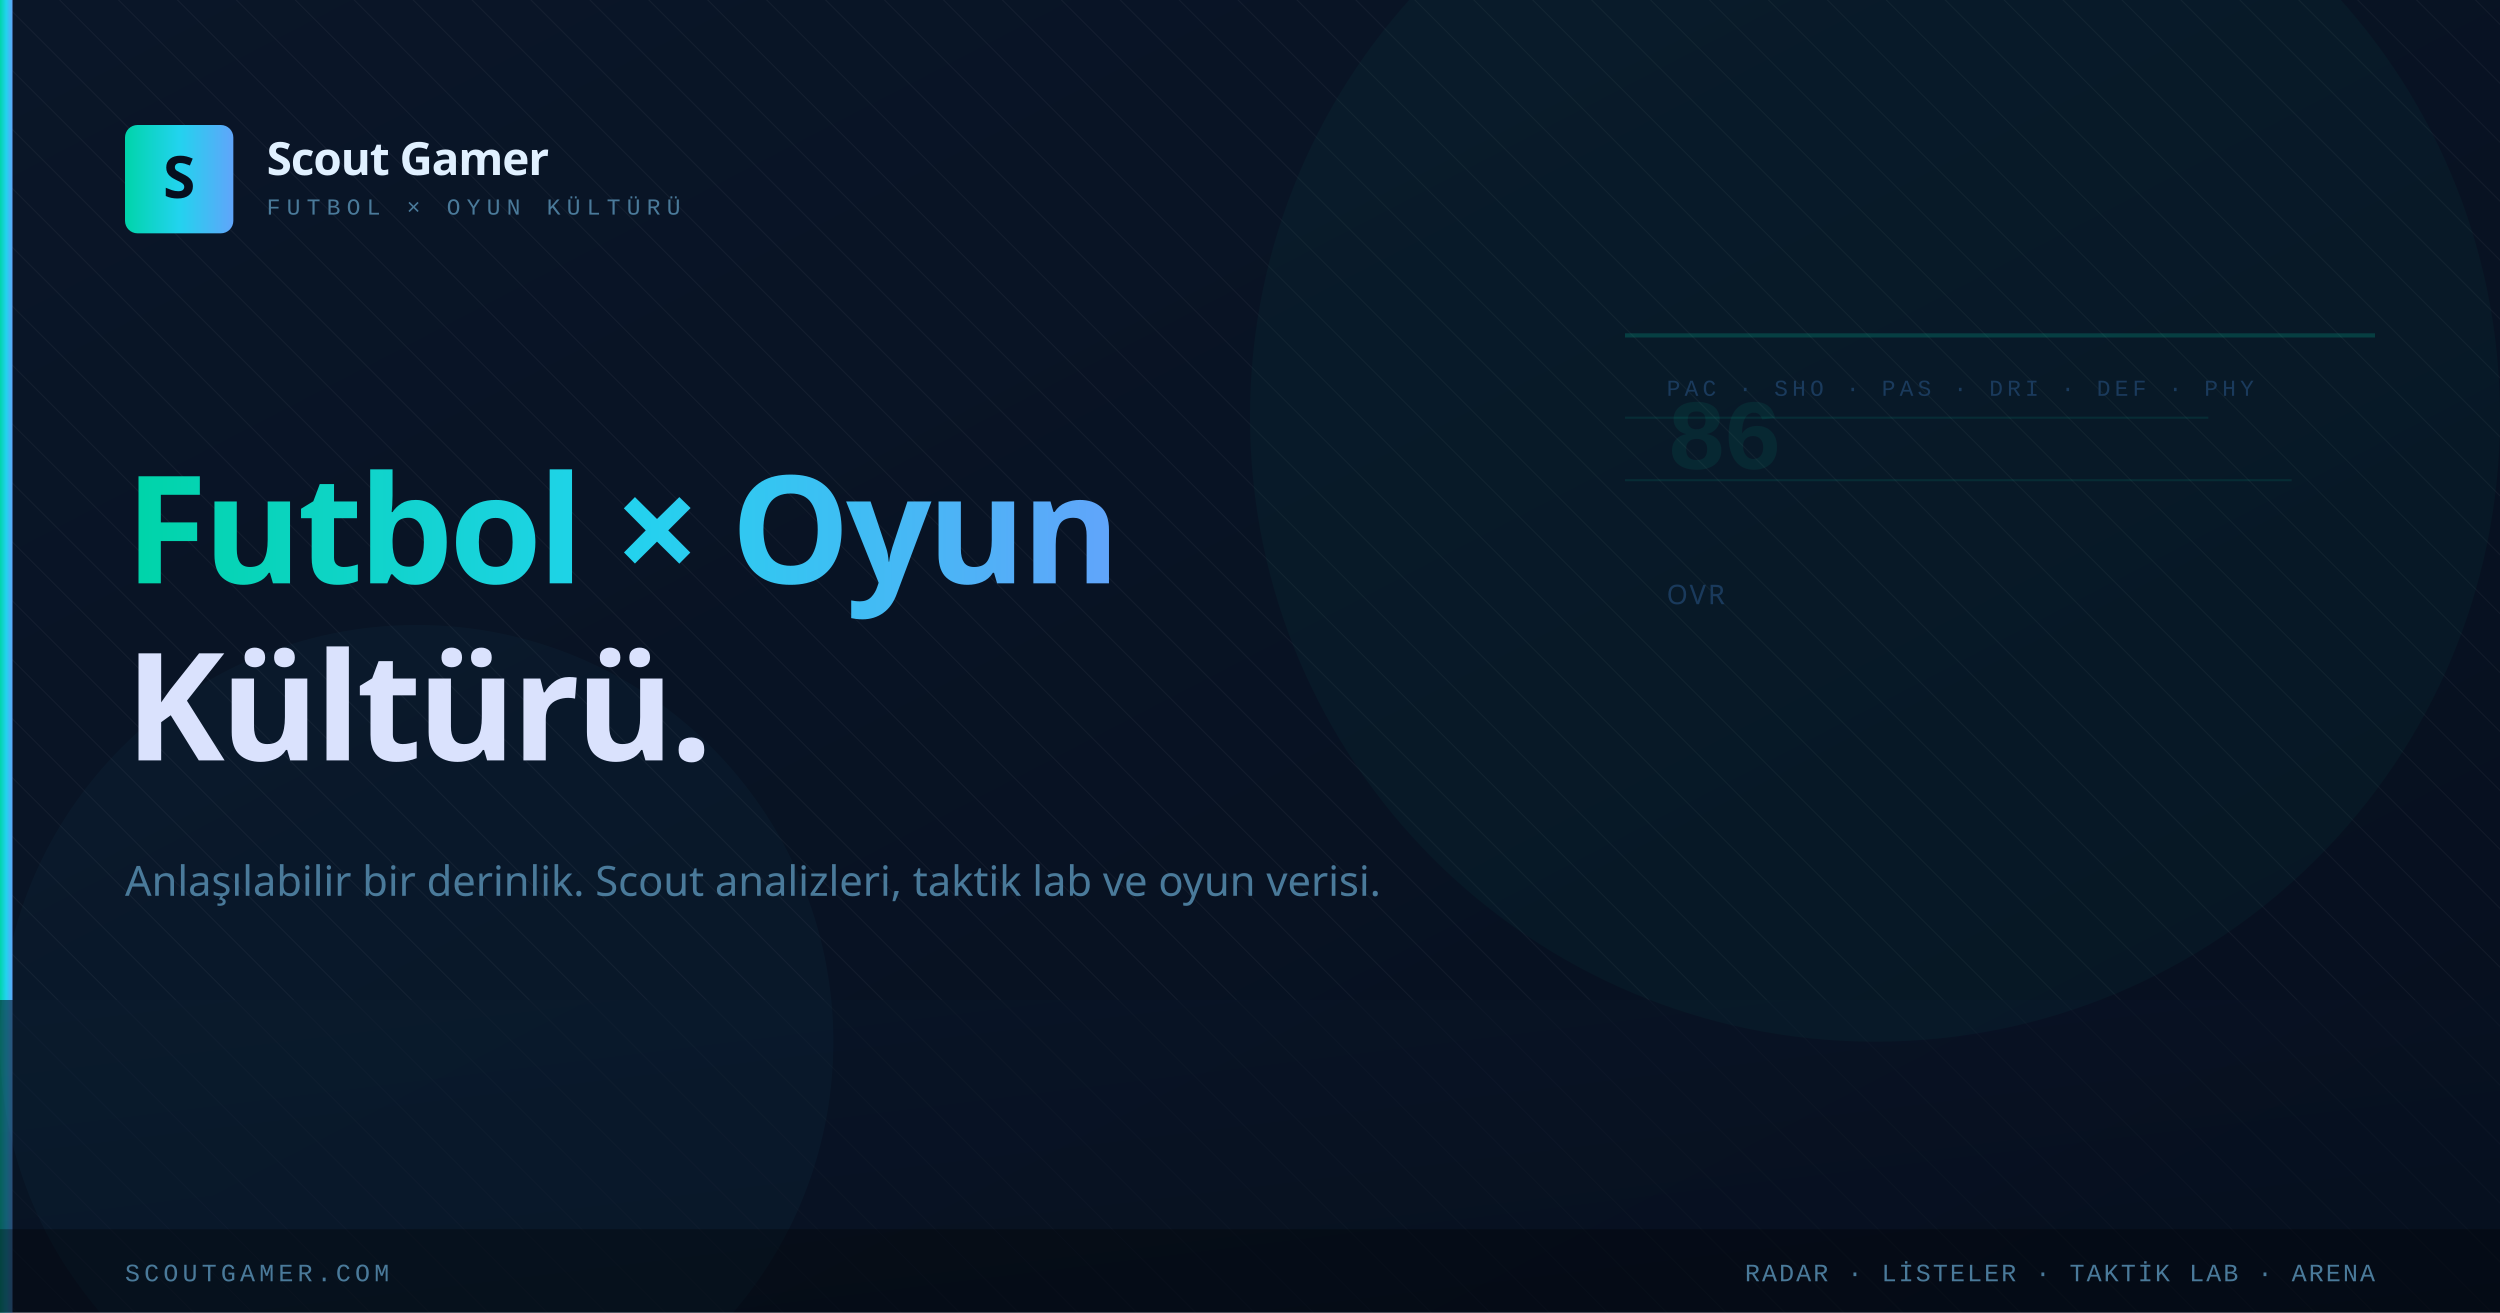
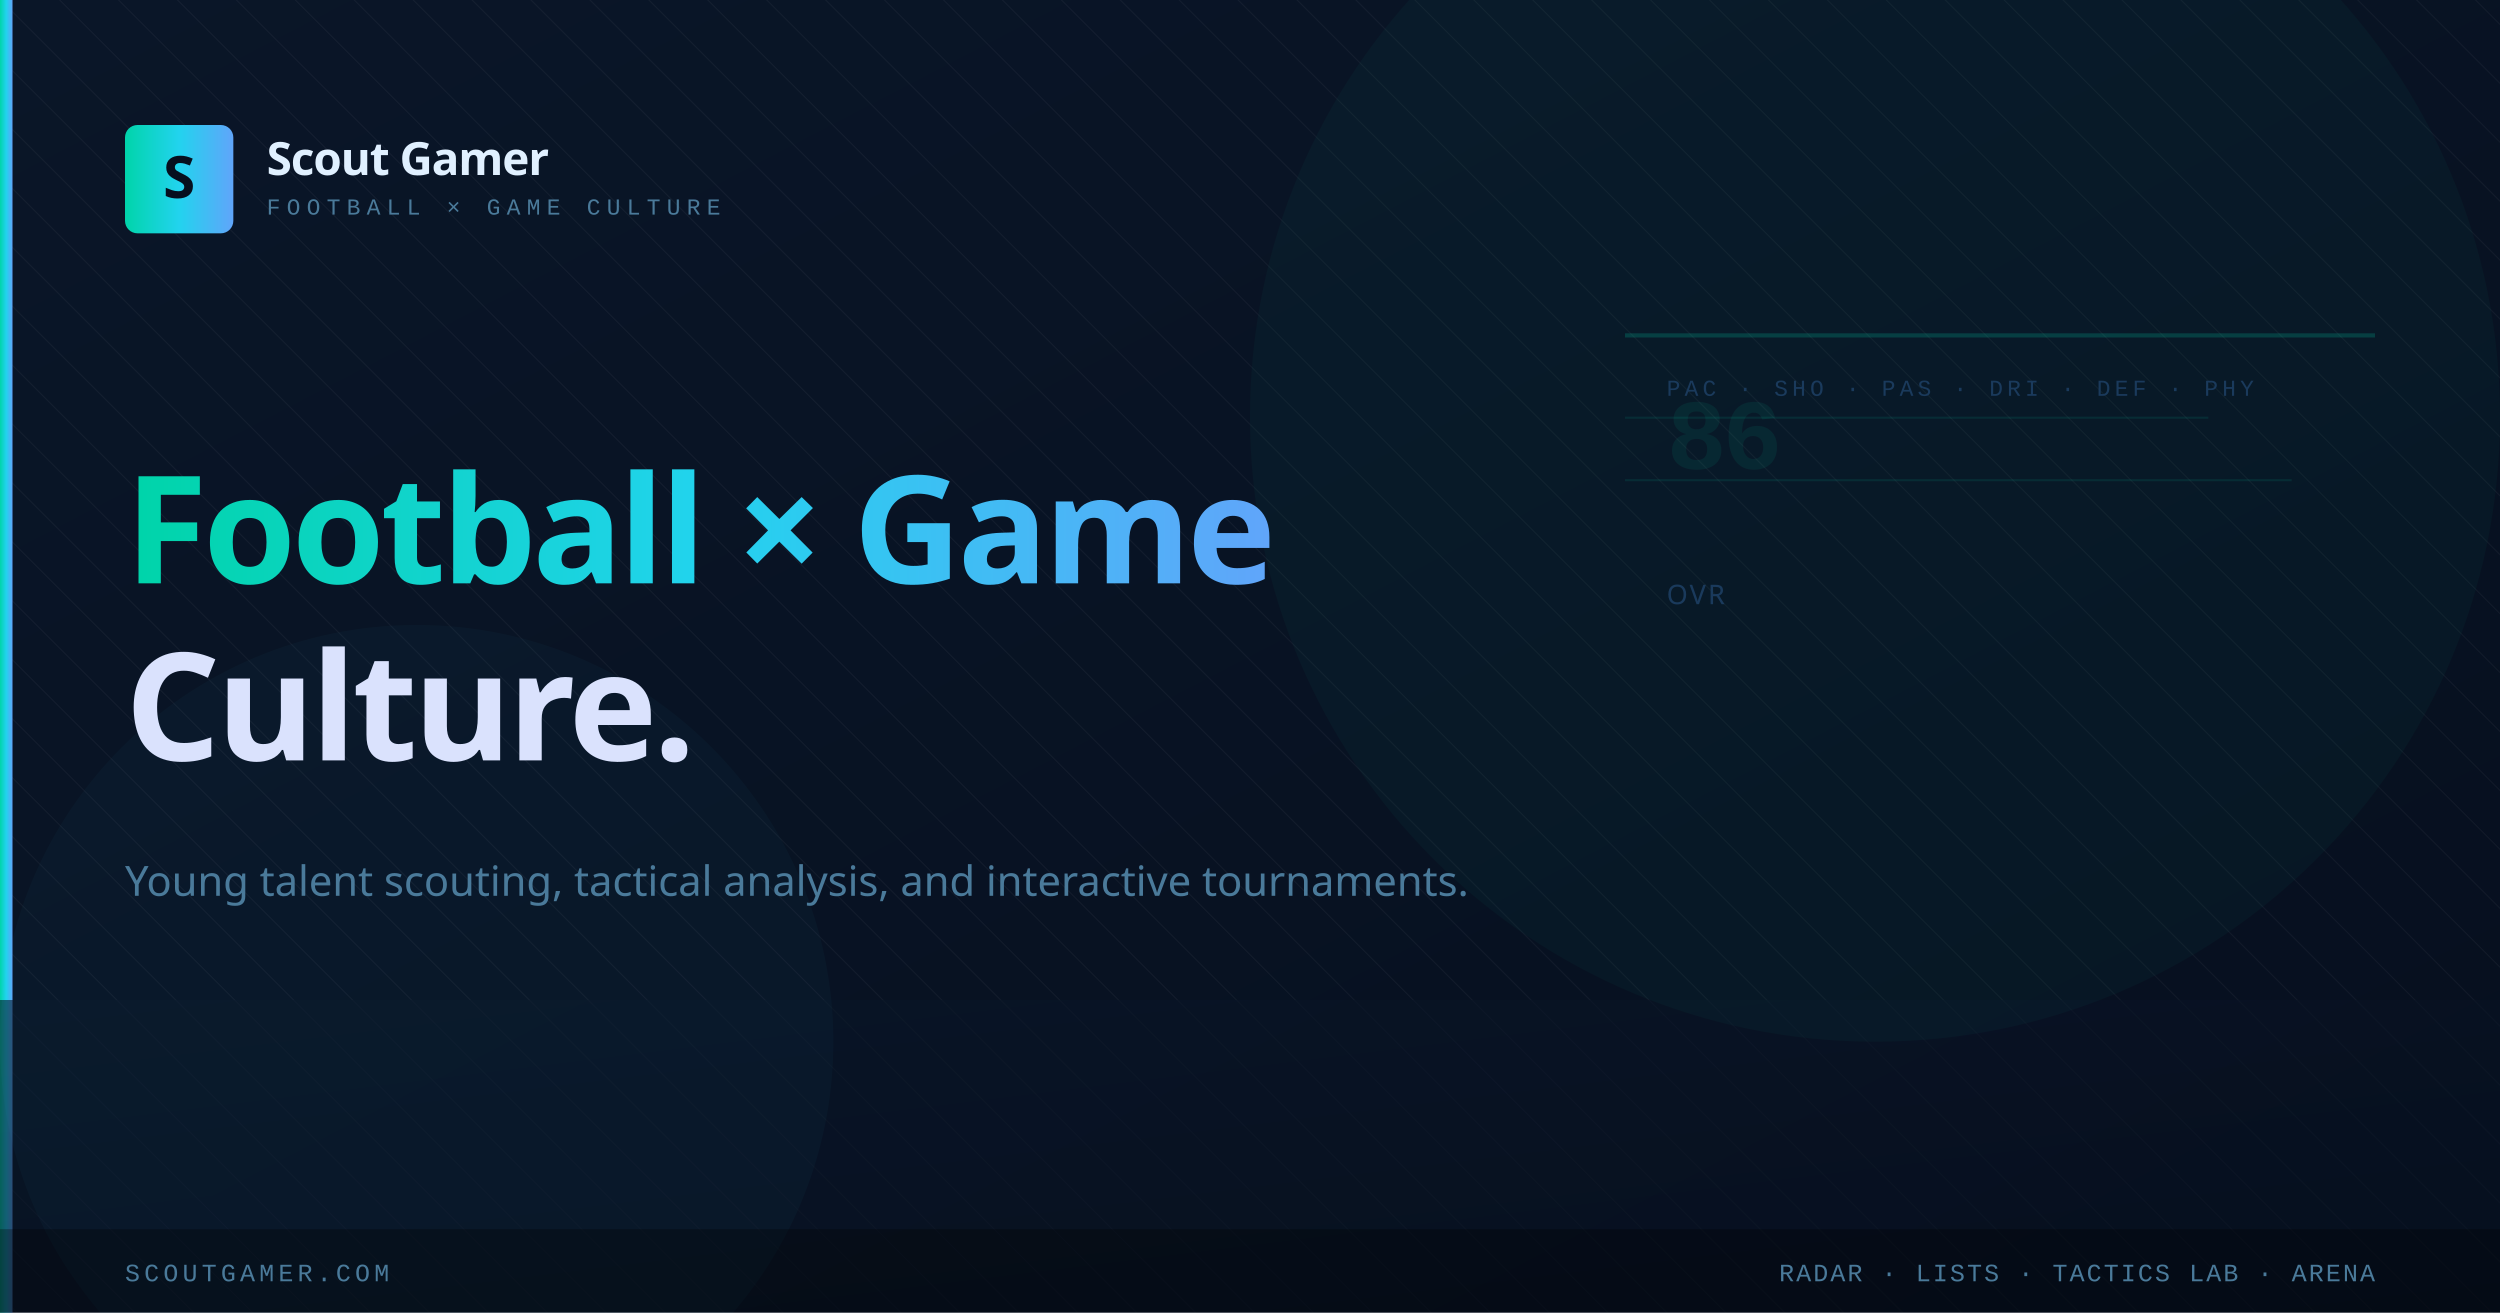
<svg xmlns="http://www.w3.org/2000/svg" width="1200" height="630" viewBox="0 0 1200 630">
  <defs>
    <linearGradient id="bg" x1="0" y1="0" x2="1" y2="1">
      <stop offset="0%" stop-color="#0a1628" />
      <stop offset="100%" stop-color="#060f1e" />
    </linearGradient>
    <linearGradient id="accent" x1="0" y1="0" x2="1" y2="0">
      <stop offset="0%" stop-color="#00d4aa" />
      <stop offset="50%" stop-color="#22d3ee" />
      <stop offset="100%" stop-color="#60a5fa" />
    </linearGradient>
    <pattern id="stripe" width="20" height="20" patternUnits="userSpaceOnUse" patternTransform="rotate(-45)">
      <line x1="0" y1="0" x2="0" y2="20" stroke="rgba(255,255,255,0.04)" stroke-width="1" />
    </pattern>
  </defs>
  <rect width="1200" height="630" fill="url(#bg)" />
  <rect width="1200" height="630" fill="url(#stripe)" />
  <rect x="0" y="0" width="6" height="630" fill="url(#accent)" />
  <rect x="0" y="480" width="1200" height="150" fill="url(#bg)" opacity="0.6" />
  <circle cx="900" cy="200" r="300" fill="rgba(0,212,170,0.04)" />
  <circle cx="200" cy="500" r="200" fill="rgba(34,211,238,0.03)" />
  <rect x="60" y="60" width="52" height="52" rx="6" fill="url(#accent)" />
  <text x="86" y="95" font-family="'Trebuchet MS', sans-serif" font-size="28" font-weight="700" fill="#060f1e" text-anchor="middle">S</text>
  <text x="128" y="84" font-family="'Trebuchet MS', sans-serif" font-size="22" font-weight="700" fill="#e0f0ff" letter-spacing="-0.5">Scout Gamer</text>
-   <text x="128" y="103" font-family="'Courier New', monospace" font-size="11" fill="#4a7a9a" letter-spacing="3">FUTBOL × OYUN KÜLTÜRÜ</text>
-   <text x="60" y="280" font-family="'Trebuchet MS', sans-serif" font-size="72" font-weight="700" fill="url(#accent)" letter-spacing="-2">Futbol × Oyun</text>
-   <text x="60" y="365" font-family="'Trebuchet MS', sans-serif" font-size="72" font-weight="700" fill="#dae2fd" letter-spacing="-2">Kültürü.</text>
-   <text x="60" y="430" font-family="'Trebuchet MS', sans-serif" font-size="20" fill="#4a7a9a">Anlaşılabilir bir derinlik. Scout analizleri, taktik lab ve oyun verisi.</text>
+   <text x="128" y="103" font-family="'Courier New', monospace" font-size="11" fill="#4a7a9a" letter-spacing="3">FOOTBALL × GAME CULTURE</text>
+   <text x="60" y="280" font-family="'Trebuchet MS', sans-serif" font-size="72" font-weight="700" fill="url(#accent)" letter-spacing="-2">Football × Game</text>
+   <text x="60" y="365" font-family="'Trebuchet MS', sans-serif" font-size="72" font-weight="700" fill="#dae2fd" letter-spacing="-2">Culture.</text>
+   <text x="60" y="430" font-family="'Trebuchet MS', sans-serif" font-size="20" fill="#4a7a9a">Young talent scouting, tactical analysis, and interactive tournaments.</text>
  <rect x="0" y="590" width="1200" height="40" fill="rgba(0,0,0,0.3)" />
  <text x="60" y="615" font-family="'Courier New', monospace" font-size="12" fill="#4a7a9a" letter-spacing="2">SCOUTGAMER.COM</text>
-   <text x="1140" y="615" font-family="'Courier New', monospace" font-size="12" fill="#4a7a9a" text-anchor="end" letter-spacing="1">RADAR · LİSTELER · TAKTİK LAB · ARENA</text>
+   <text x="1140" y="615" font-family="'Courier New', monospace" font-size="12" fill="#4a7a9a" text-anchor="end" letter-spacing="1">RADAR · LISTS · TACTICS LAB · ARENA</text>
  <rect x="780" y="160" width="360" height="2" fill="rgba(0,212,170,0.2)" />
  <rect x="780" y="200" width="280" height="1" fill="rgba(0,212,170,0.1)" />
  <rect x="780" y="230" width="320" height="1" fill="rgba(0,212,170,0.1)" />
  <text x="800" y="190" font-family="'Courier New', monospace" font-size="11" fill="#1a3a5c" letter-spacing="2">PAC · SHO · PAS · DRI · DEF · PHY</text>
  <text x="800" y="225" font-family="'Courier New', monospace" font-size="48" font-weight="700" fill="rgba(0,212,170,0.08)" letter-spacing="-2">86</text>
  <text x="800" y="290" font-family="'Trebuchet MS', sans-serif" font-size="13" fill="#1a3a5c" letter-spacing="1">OVR</text>
</svg>
